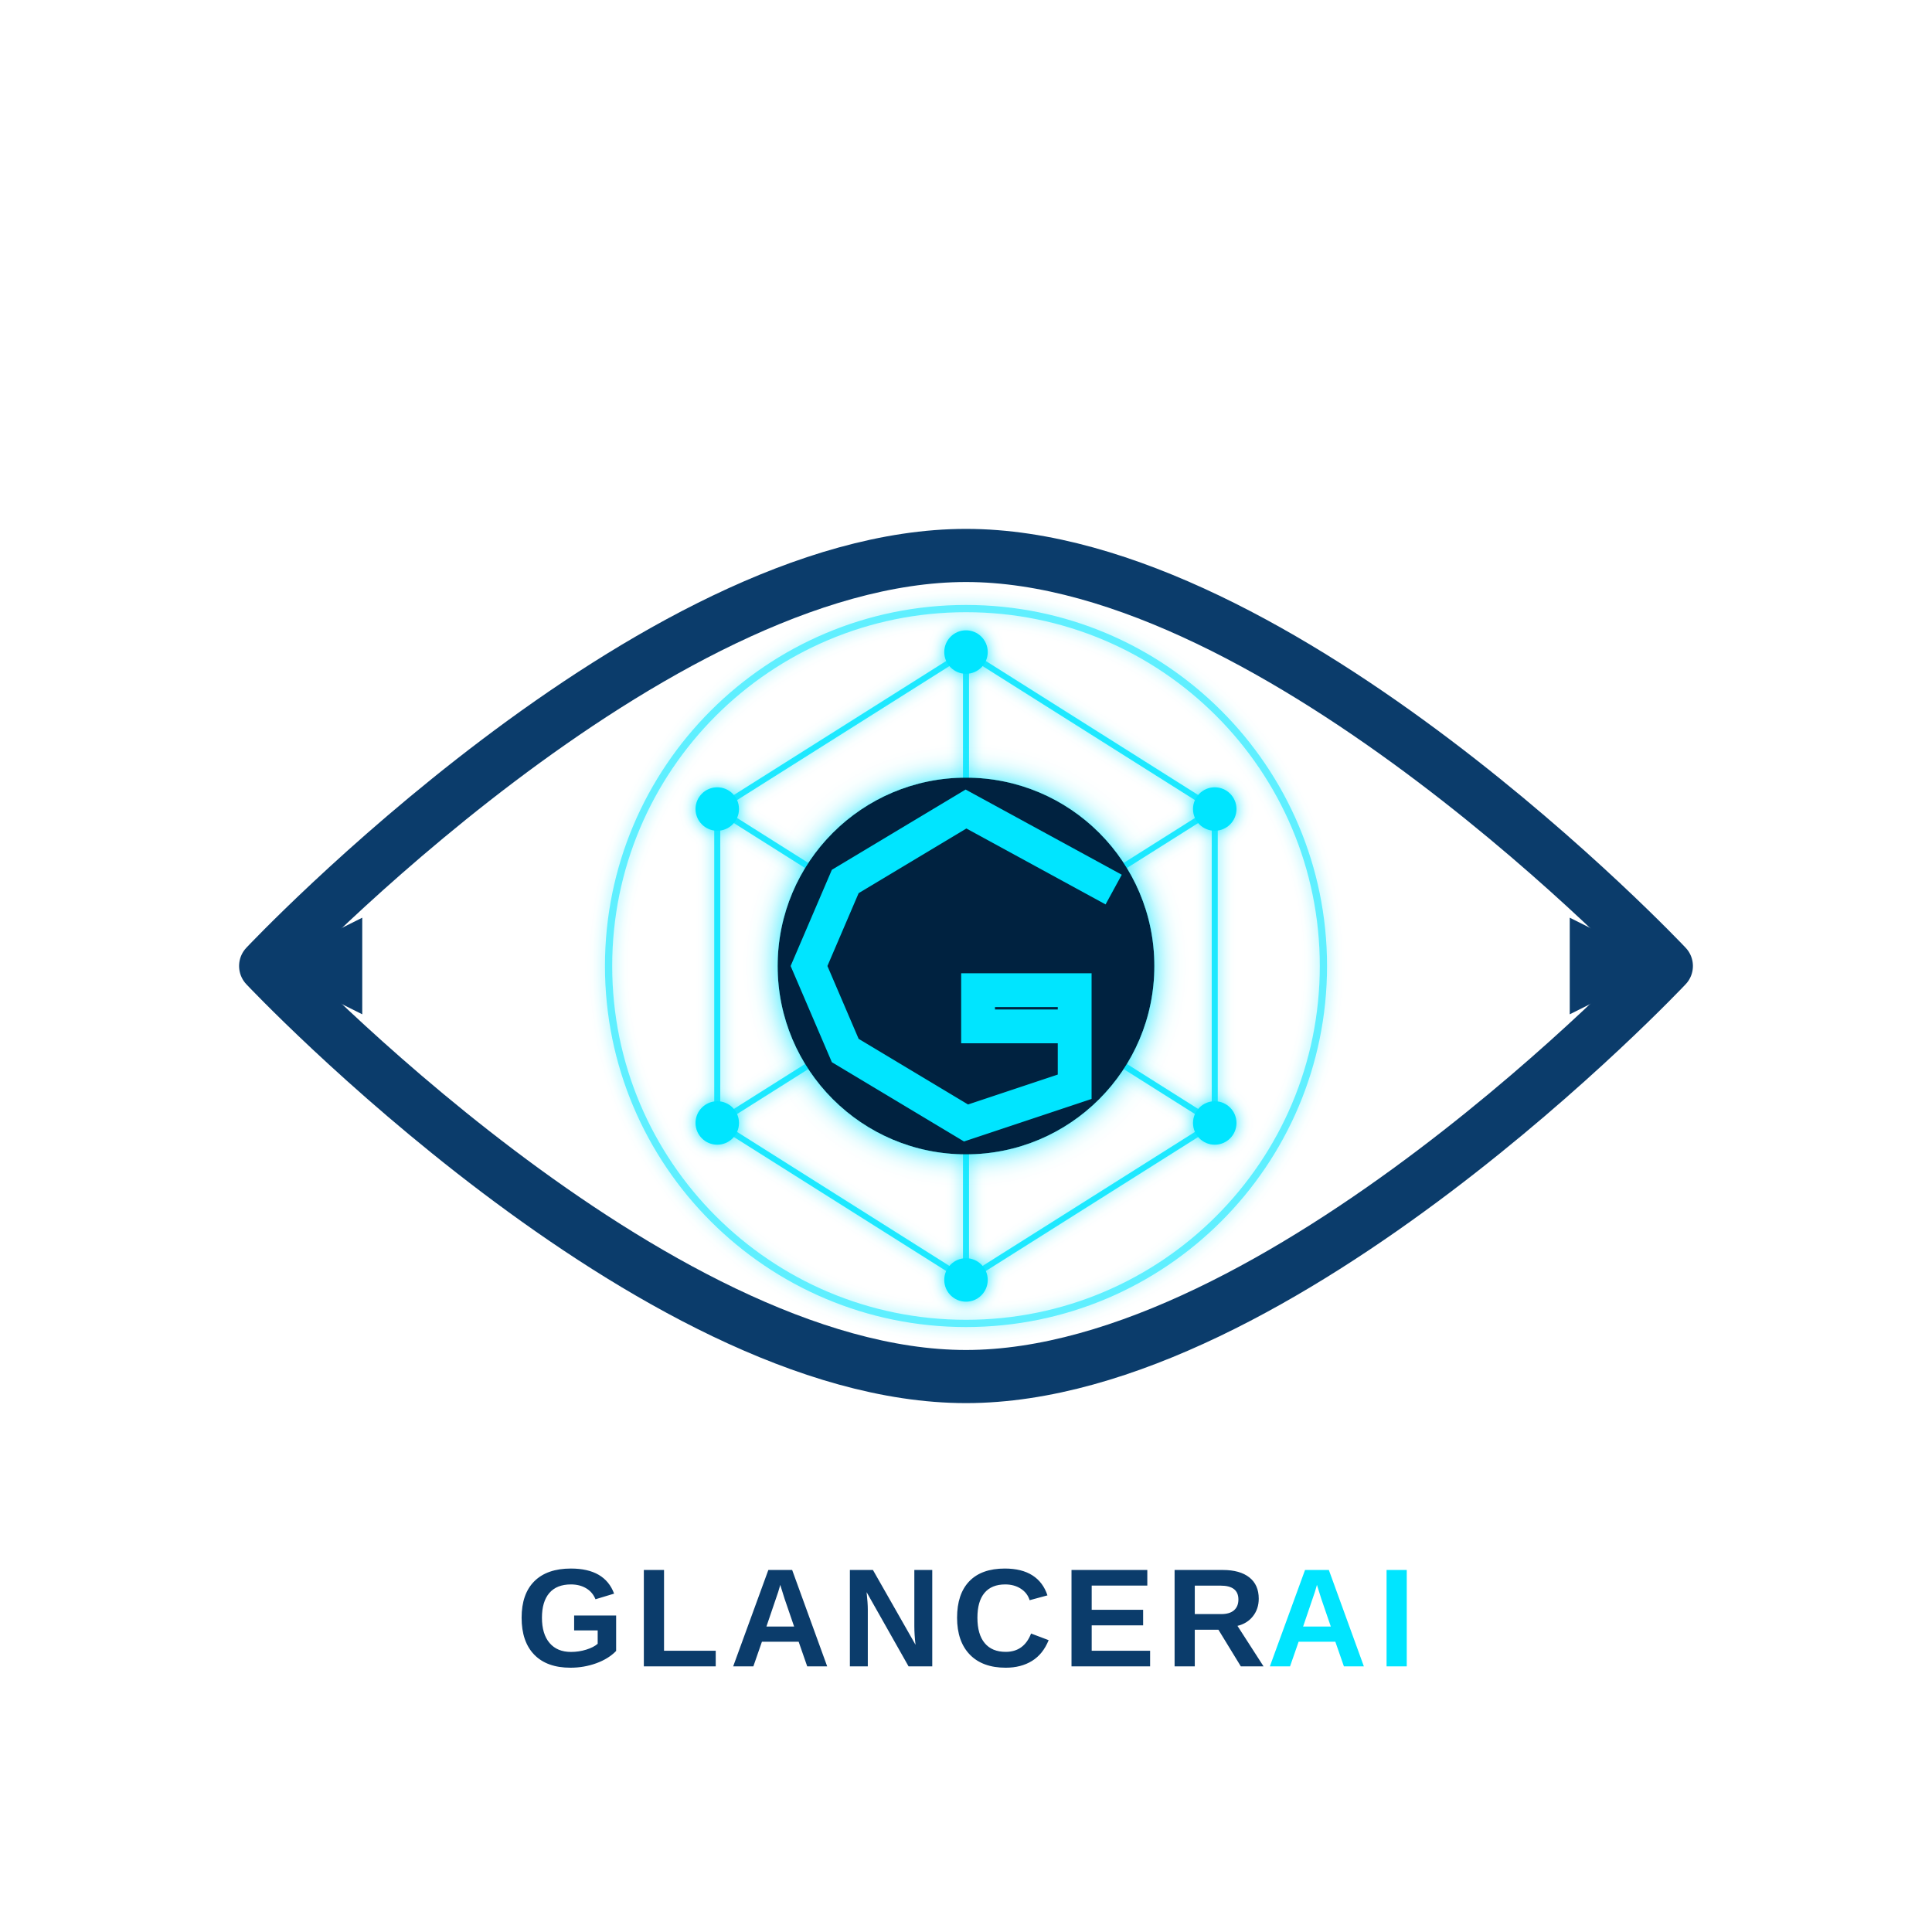
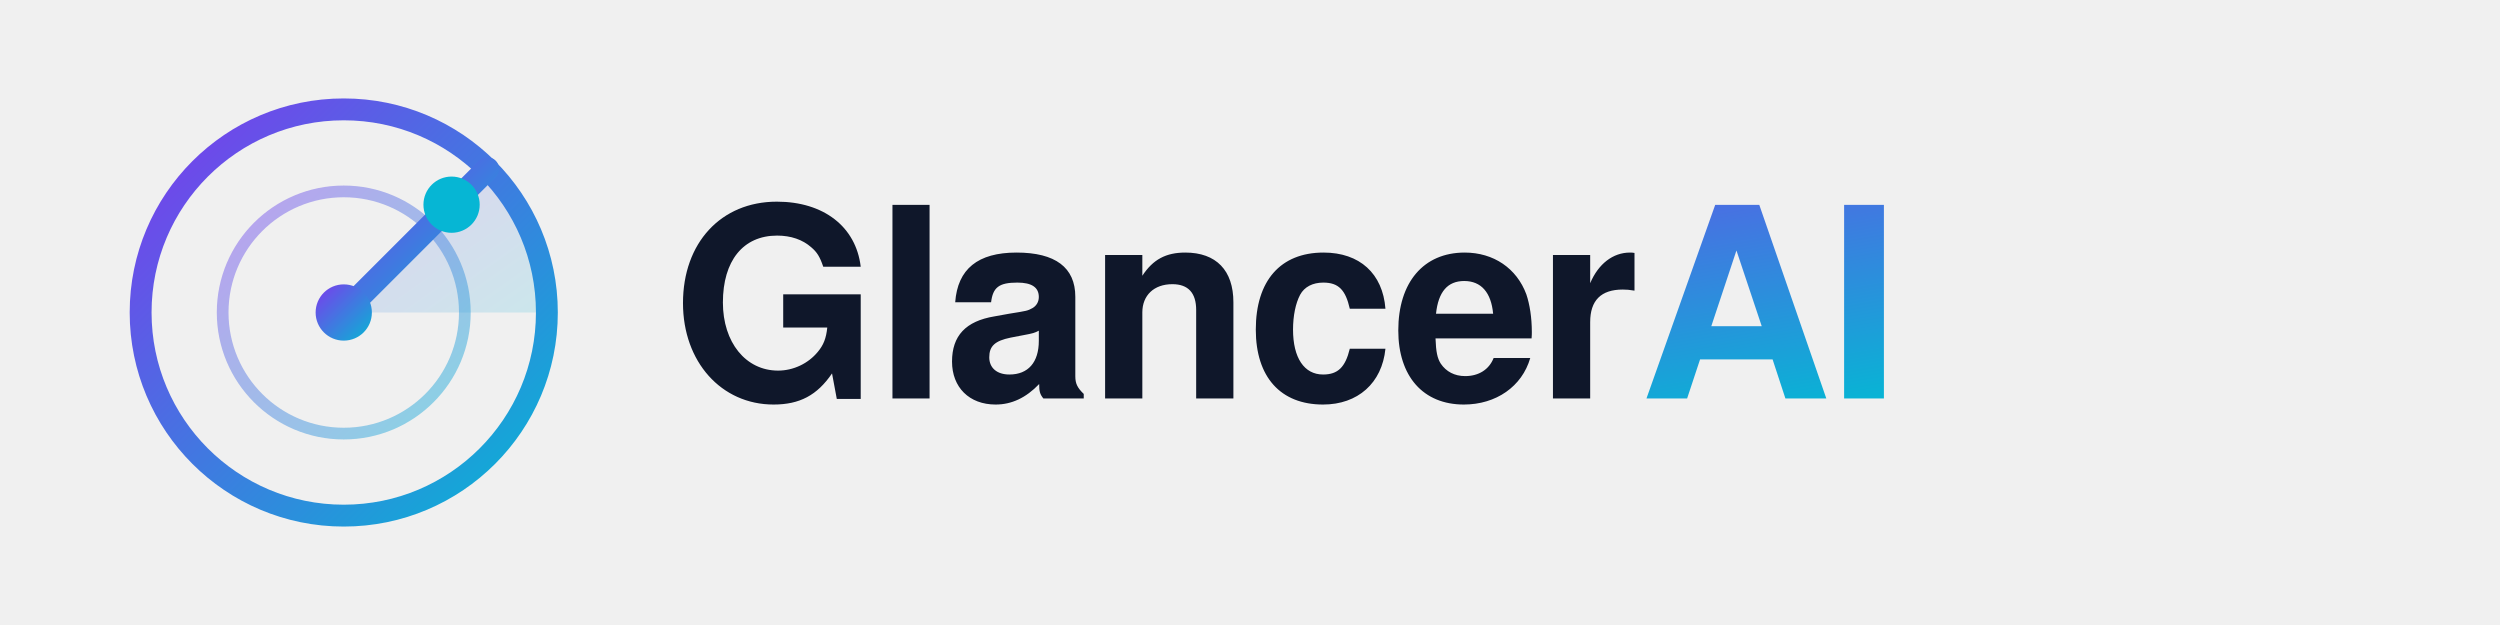
- <svg xmlns="http://www.w3.org/2000/svg" width="800" height="800" viewBox="0 0 800 800">
+ <svg xmlns="http://www.w3.org/2000/svg" viewBox="0 0 320 80" role="img" aria-label="Glancer AI">
  <defs>
-     <filter id="neonGlow" x="-50%" y="-50%" width="200%" height="200%">
-       <feGaussianBlur stdDeviation="6" result="blur1" />
-       <feFlood flood-color="#00E5FF" flood-opacity="0.9" result="color1" />
-       <feComposite in="color1" in2="blur1" operator="in" result="glow1" />
-       <feMerge>
-         <feMergeNode in="glow1" />
-         <feMergeNode in="SourceGraphic" />
-       </feMerge>
-     </filter>
-     <filter id="softGlow" x="-50%" y="-50%" width="200%" height="200%">
-       <feGaussianBlur stdDeviation="3" result="blur2" />
-       <feFlood flood-color="#00E5FF" flood-opacity="0.85" result="color2" />
-       <feComposite in="color2" in2="blur2" operator="in" result="glow2" />
-       <feMerge>
-         <feMergeNode in="glow2" />
-         <feMergeNode in="SourceGraphic" />
-       </feMerge>
-     </filter>
+     <linearGradient id="g" x1="0" y1="0" x2="1" y2="1">
+       <stop offset="0" stop-color="#7C3AED" />
+       <stop offset="1" stop-color="#06B6D4" />
+     </linearGradient>
  </defs>
-   <rect width="800" height="800" fill="#FFFFFF" />
-   <path d="M 110 400            C 110 400, 270 230, 400 230            C 530 230, 690 400, 690 400            C 690 400, 530 570, 400 570            C 270 570, 110 400, 110 400            Z" fill="none" stroke="#0B3C6B" stroke-width="22" stroke-linejoin="round" stroke-linecap="round" />
-   <path d="M 110 400 L 150 380 L 150 420 Z" fill="#0B3C6B" />
-   <path d="M 690 400 L 650 380 L 650 420 Z" fill="#0B3C6B" />
-   <g filter="url(#softGlow)">
-     <circle cx="400" cy="400" r="148" fill="none" stroke="#00E5FF" stroke-width="3" opacity="0.55" />
-     <g stroke="#00E5FF" stroke-width="2.5" opacity="0.85">
-       <line x1="400" y1="400" x2="400" y2="270" />
-       <line x1="400" y1="400" x2="503" y2="335" />
-       <line x1="400" y1="400" x2="503" y2="465" />
-       <line x1="400" y1="400" x2="400" y2="530" />
-       <line x1="400" y1="400" x2="297" y2="465" />
-       <line x1="400" y1="400" x2="297" y2="335" />
-       <line x1="400" y1="270" x2="503" y2="335" />
-       <line x1="503" y1="335" x2="503" y2="465" />
-       <line x1="503" y1="465" x2="400" y2="530" />
-       <line x1="400" y1="530" x2="297" y2="465" />
-       <line x1="297" y1="465" x2="297" y2="335" />
-       <line x1="297" y1="335" x2="400" y2="270" />
-     </g>
-     <g fill="#00E5FF">
-       <circle cx="400" cy="270" r="9" />
-       <circle cx="503" cy="335" r="9" />
-       <circle cx="503" cy="465" r="9" />
-       <circle cx="400" cy="530" r="9" />
-       <circle cx="297" cy="465" r="9" />
-       <circle cx="297" cy="335" r="9" />
-     </g>
-   </g>
-   <g filter="url(#neonGlow)">
-     <circle cx="400" cy="400" r="78" fill="#06243F" />
-     <path d="M 455 365              L 400 335              L 350 365              L 335 400              L 350 435              L 400 465              L 445 450              L 445 410              L 405 410              L 405 425              L 432 425" fill="none" stroke="#00E5FF" stroke-width="14" stroke-linecap="square" stroke-linejoin="miter" />
-   </g>
-   <text x="400" y="690" text-anchor="middle" font-family="Arial, Helvetica, sans-serif" font-weight="700" font-size="58" letter-spacing="4" fill="#0B3C6B">GLANCER<tspan fill="#00E5FF"> AI</tspan>
+   <path d="M44 40 L62.38 21.62 A26 26 0 0 1 70 40 Z" fill="url(#g)" opacity="0.16" />
+   <circle cx="44" cy="40" r="26" fill="none" stroke="url(#g)" stroke-width="2.8" />
+   <circle cx="44" cy="40" r="15.5" fill="none" stroke="url(#g)" stroke-width="1.5" opacity="0.45" />
+   <path d="M44 40 L62.38 21.62" stroke="url(#g)" stroke-width="3" stroke-linecap="round" />
+   <circle cx="44" cy="40" r="3.6" fill="url(#g)" />
+   <circle cx="57.8" cy="26.2" r="3.6" fill="#06B6D4" />
+   <text x="86" y="51" font-family="'Space Grotesk', Helvetica, Arial, sans-serif" font-size="34" font-weight="700" letter-spacing="-0.5" fill="#0F172A">Glancer<tspan fill="url(#g)"> AI</tspan>
  </text>
</svg>
